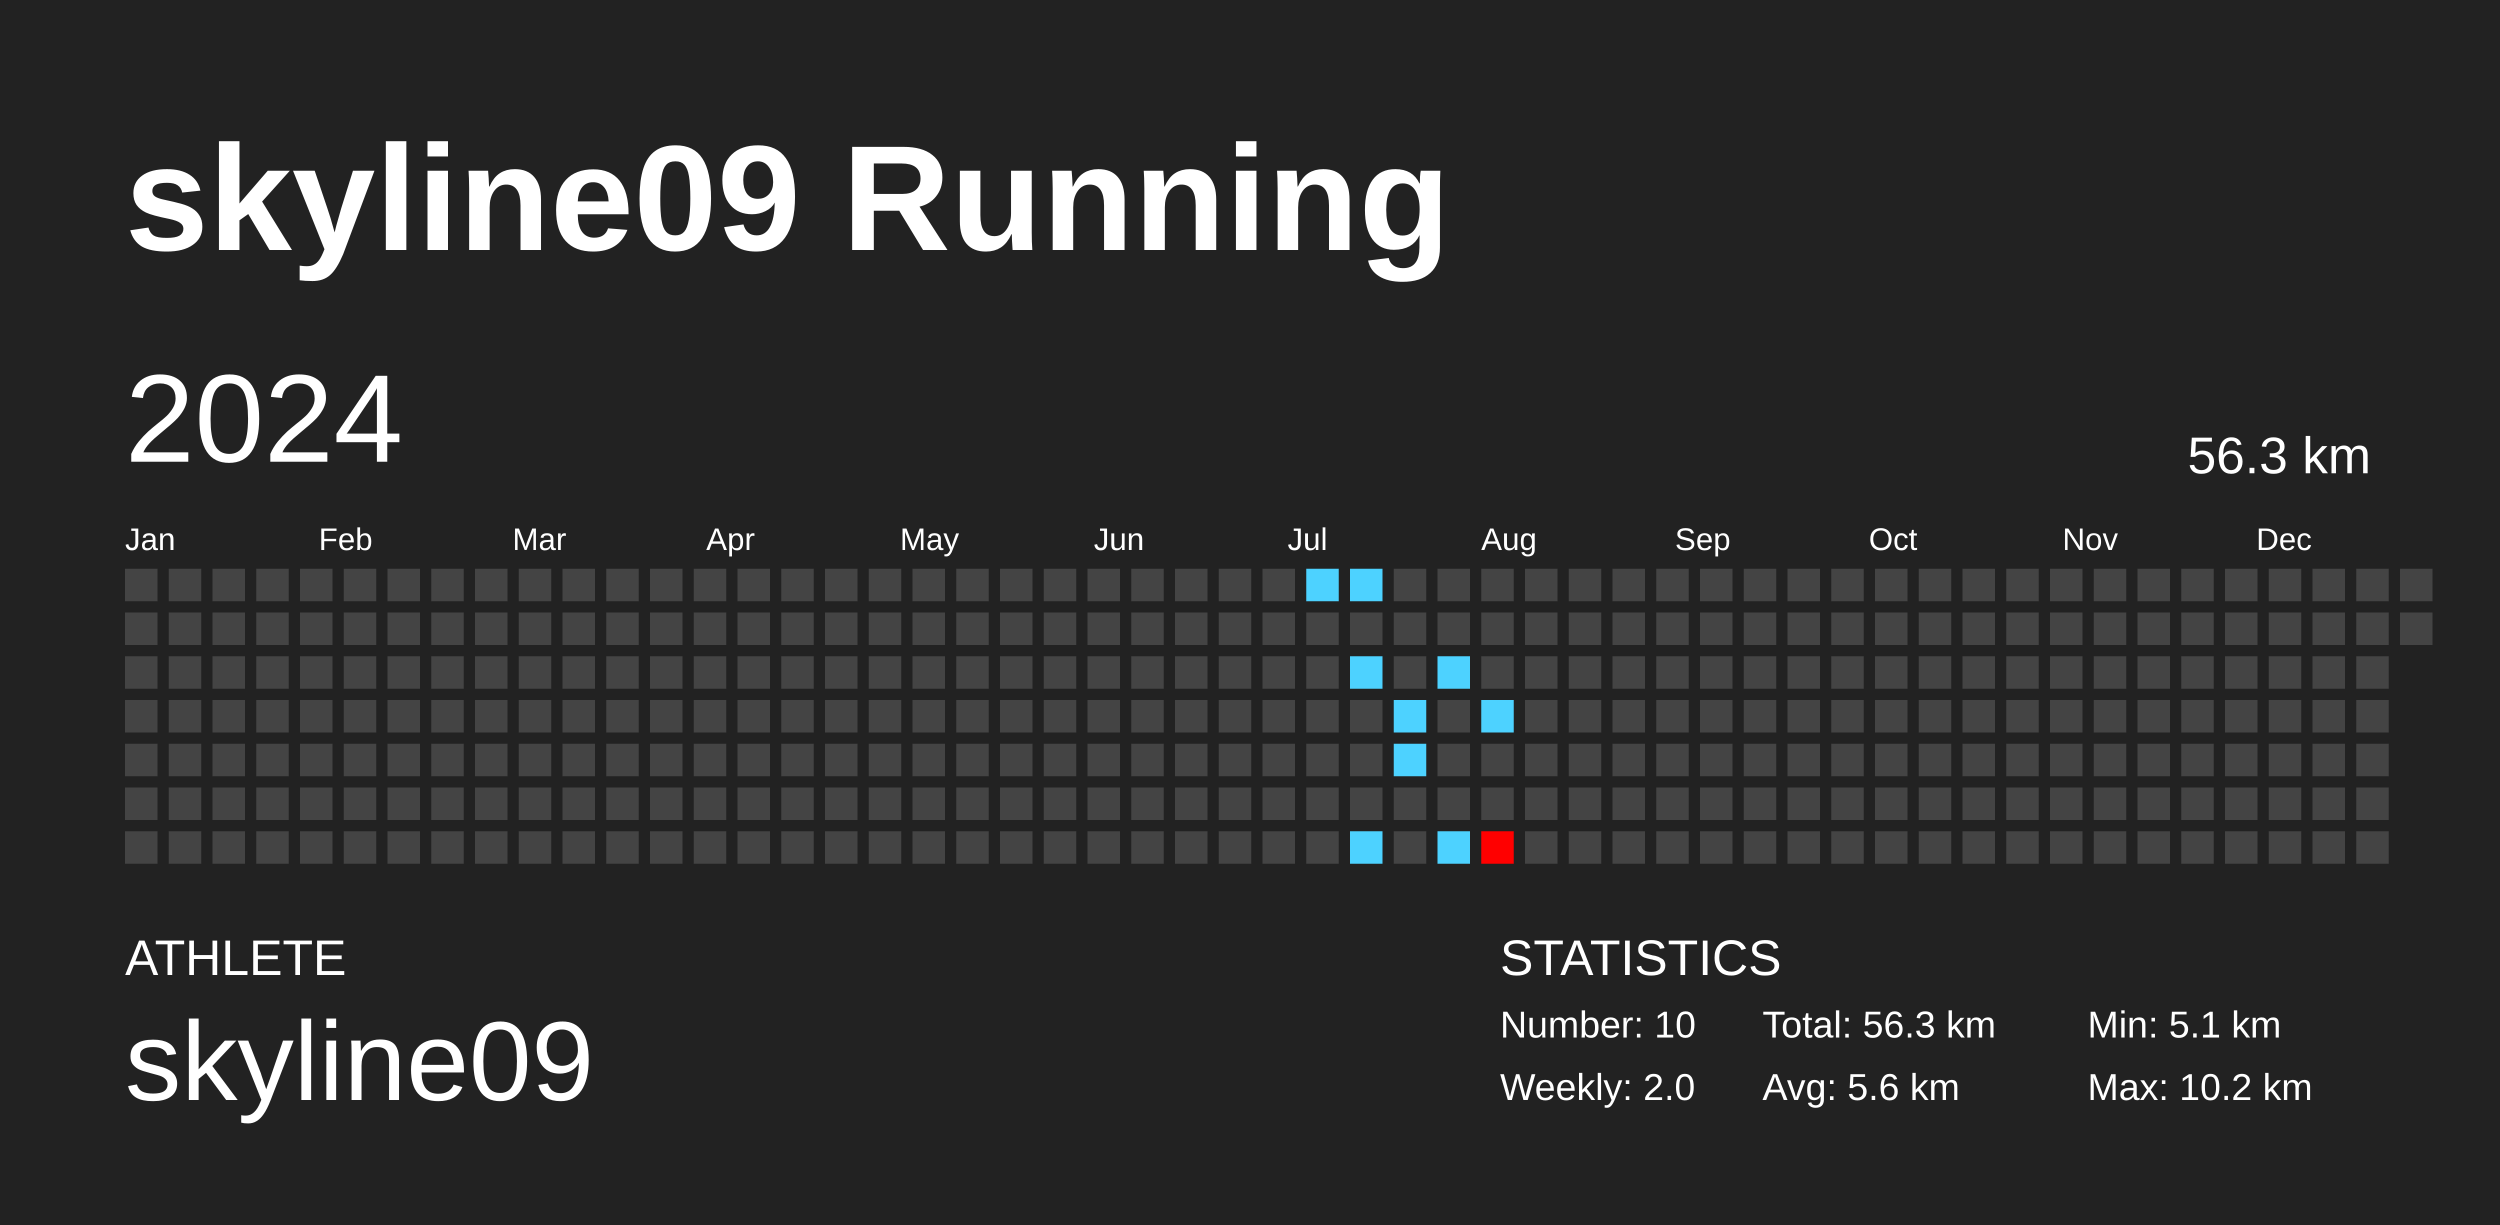
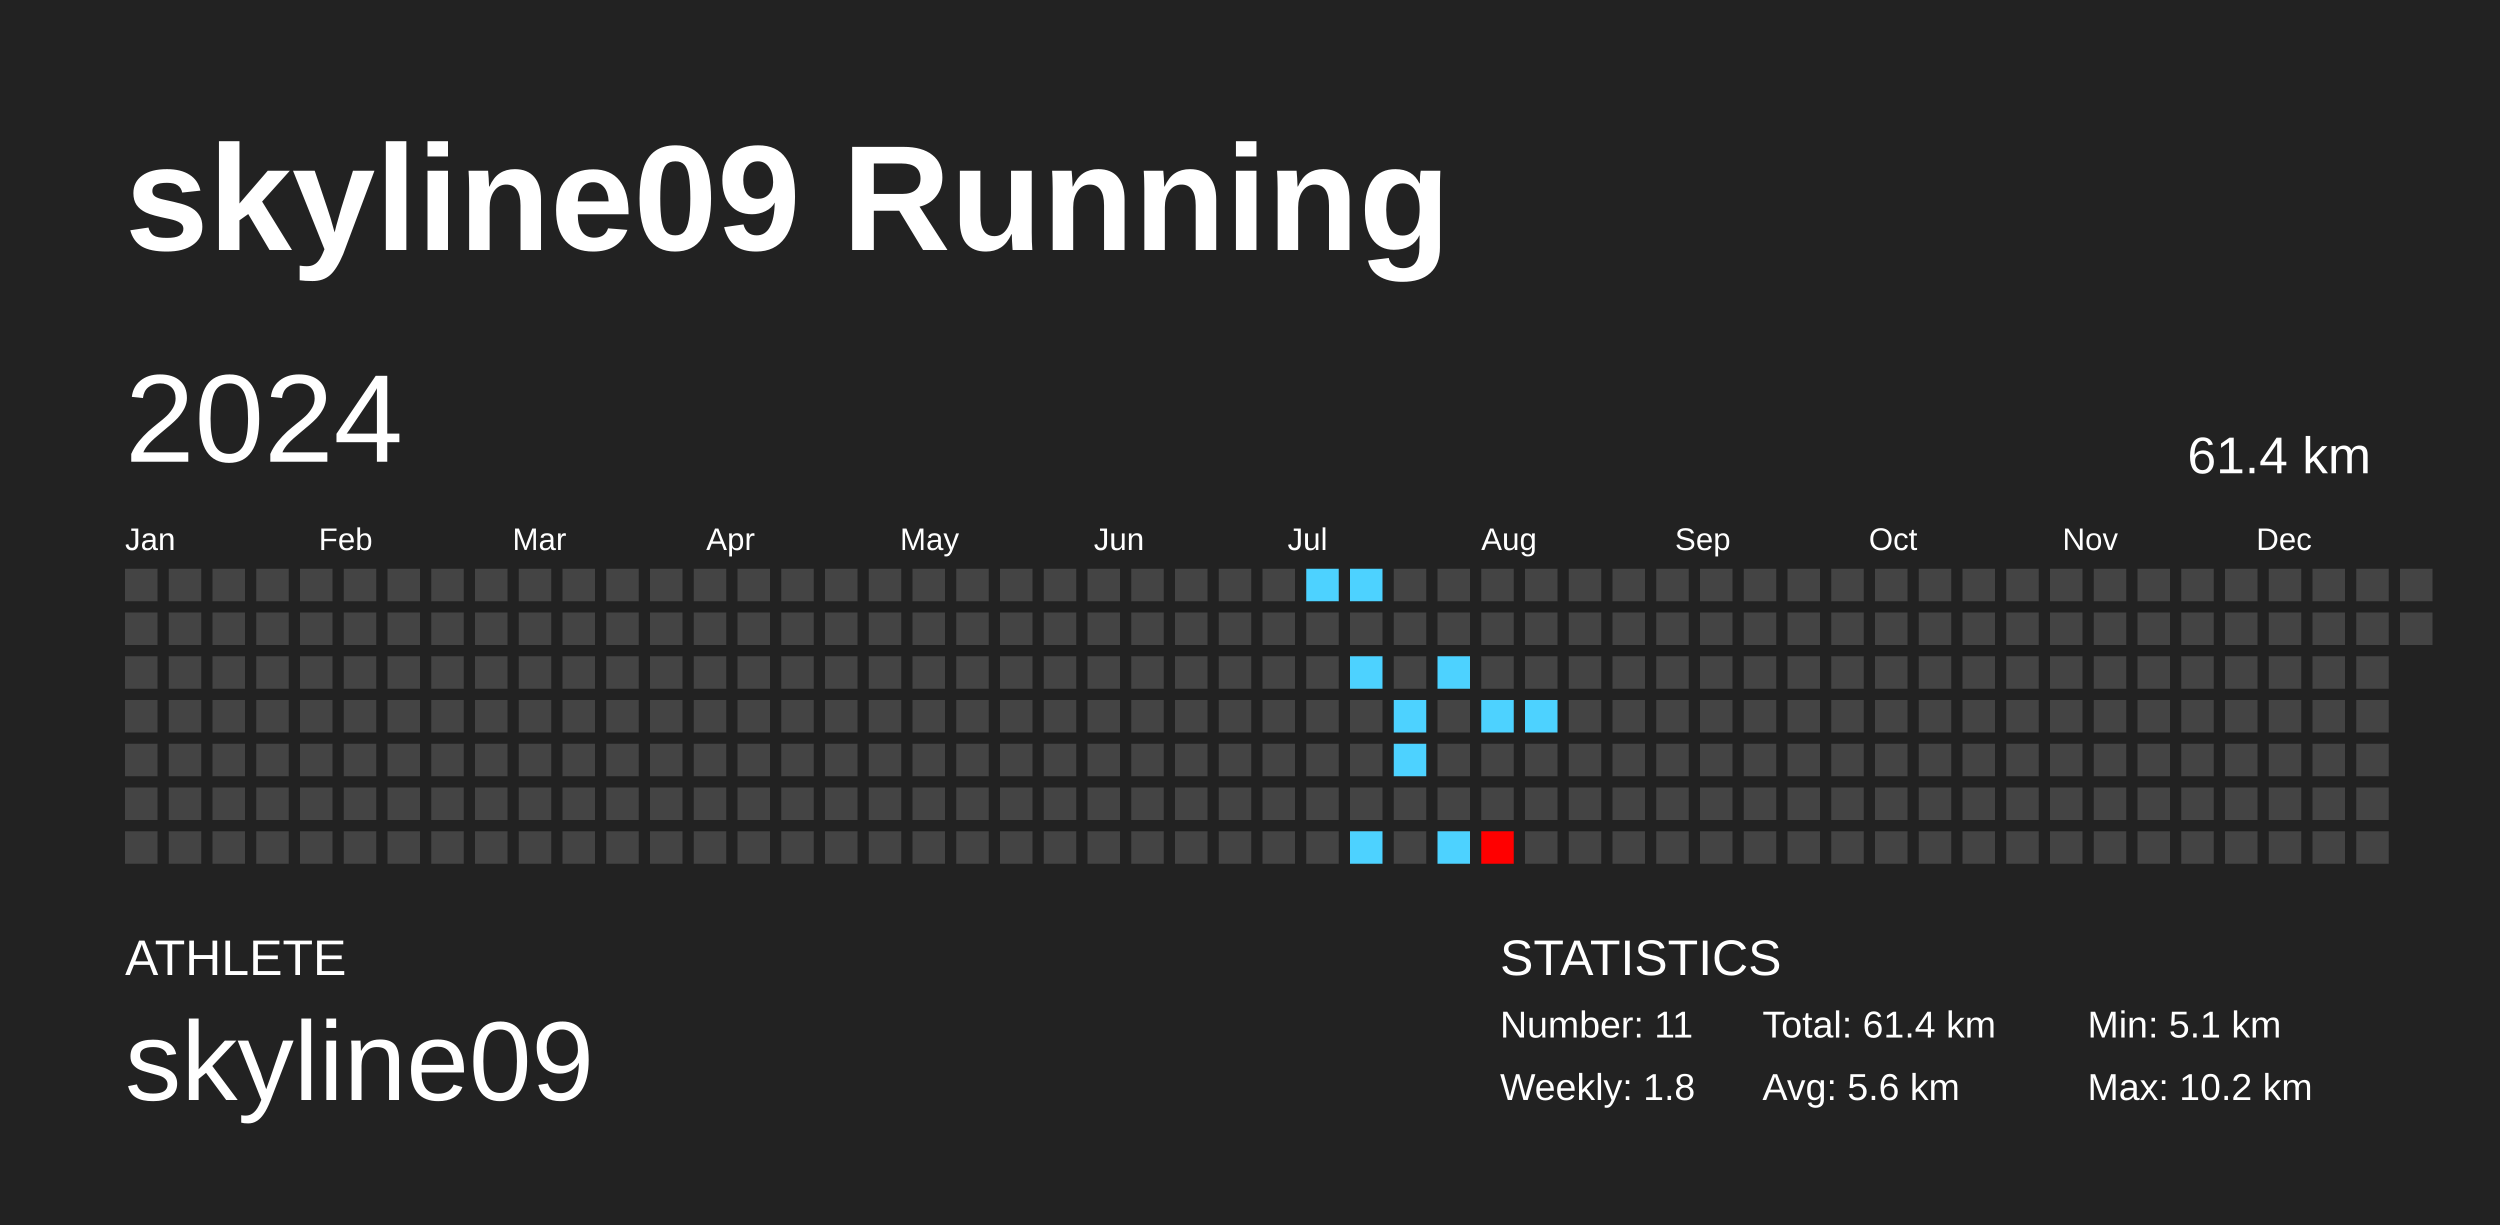
<svg xmlns="http://www.w3.org/2000/svg" baseProfile="full" height="98mm" version="1.1" viewBox="0,0,200,98" width="200mm">
  <defs />
  <rect fill="#222222" height="98" width="200" x="0" y="0" />
  <text fill="#FFFFFF" style="font-size:12px; font-family:Arial; font-weight:bold;" x="10" y="20">skyline09 Running</text>
  <text fill="#FFFFFF" style="font-size:4px; font-family:Arial" x="10" y="78">ATHLETE</text>
  <text fill="#FFFFFF" style="font-size:9px; font-family:Arial" x="10" y="88">skyline09</text>
  <text fill="#FFFFFF" style="font-size:4px; font-family:Arial" x="120" y="78">STATISTICS</text>
-   <text fill="#FFFFFF" style="font-size:3px; font-family:Arial" x="120" y="83">Number: 10</text>
-   <text fill="#FFFFFF" style="font-size:3px; font-family:Arial" x="120" y="88">Weekly: 2.0</text>
-   <text fill="#FFFFFF" style="font-size:3px; font-family:Arial" x="141" y="83">Total: 56.3 km</text>
+   <text fill="#FFFFFF" style="font-size:3px; font-family:Arial" x="120" y="83">Number: 11</text>
+   <text fill="#FFFFFF" style="font-size:3px; font-family:Arial" x="120" y="88">Weekly: 1.8</text>
+   <text fill="#FFFFFF" style="font-size:3px; font-family:Arial" x="141" y="83">Total: 61.4 km</text>
  <text fill="#FFFFFF" style="font-size:3px; font-family:Arial" x="141" y="88">Avg: 5.6 km</text>
  <text fill="#FFFFFF" style="font-size:3px; font-family:Arial" x="167" y="83">Min: 5.1 km</text>
  <text fill="#FFFFFF" style="font-size:3px; font-family:Arial" x="167" y="88">Max: 10.2 km</text>
  <text dominant-baseline="hanging" fill="#FFFFFF" style="font-size:10.0px; font-family:Arial;" x="10" y="30">2024</text>
-   <text dominant-baseline="hanging" fill="#FFFFFF" style="font-size:4.125px; font-family:Arial;" x="175" y="35">56.3 km</text>
+   <text dominant-baseline="hanging" fill="#FFFFFF" style="font-size:4.125px; font-family:Arial;" x="175" y="35">61.4 km</text>
  <text fill="#FFFFFF" style="font-size:2.5px; font-family:Arial" x="10.0" y="44">Jan</text>
  <text fill="#FFFFFF" style="font-size:2.5px; font-family:Arial" x="25.5" y="44">Feb</text>
  <text fill="#FFFFFF" style="font-size:2.5px; font-family:Arial" x="41.0" y="44">Mar</text>
  <text fill="#FFFFFF" style="font-size:2.5px; font-family:Arial" x="56.5" y="44">Apr</text>
  <text fill="#FFFFFF" style="font-size:2.5px; font-family:Arial" x="72.0" y="44">May</text>
  <text fill="#FFFFFF" style="font-size:2.5px; font-family:Arial" x="87.5" y="44">Jun</text>
  <text fill="#FFFFFF" style="font-size:2.5px; font-family:Arial" x="103.0" y="44">Jul</text>
  <text fill="#FFFFFF" style="font-size:2.5px; font-family:Arial" x="118.5" y="44">Aug</text>
  <text fill="#FFFFFF" style="font-size:2.5px; font-family:Arial" x="134.0" y="44">Sep</text>
  <text fill="#FFFFFF" style="font-size:2.5px; font-family:Arial" x="149.5" y="44">Oct</text>
  <text fill="#FFFFFF" style="font-size:2.5px; font-family:Arial" x="165.0" y="44">Nov</text>
  <text fill="#FFFFFF" style="font-size:2.5px; font-family:Arial" x="180.5" y="44">Dec</text>
  <rect fill="#444444" height="2.6" width="2.6" x="10.0" y="45.5" />
  <rect fill="#444444" height="2.6" width="2.6" x="10.0" y="49.0" />
  <rect fill="#444444" height="2.6" width="2.6" x="10.0" y="52.5" />
  <rect fill="#444444" height="2.6" width="2.6" x="10.0" y="56.0" />
  <rect fill="#444444" height="2.6" width="2.6" x="10.0" y="59.5" />
  <rect fill="#444444" height="2.6" width="2.6" x="10.0" y="63.0" />
  <rect fill="#444444" height="2.6" width="2.6" x="10.0" y="66.5" />
  <rect fill="#444444" height="2.6" width="2.6" x="13.5" y="45.5" />
  <rect fill="#444444" height="2.6" width="2.6" x="13.5" y="49.0" />
  <rect fill="#444444" height="2.6" width="2.6" x="13.5" y="52.5" />
  <rect fill="#444444" height="2.6" width="2.6" x="13.5" y="56.0" />
  <rect fill="#444444" height="2.6" width="2.6" x="13.5" y="59.5" />
  <rect fill="#444444" height="2.6" width="2.6" x="13.5" y="63.0" />
  <rect fill="#444444" height="2.6" width="2.6" x="13.5" y="66.5" />
  <rect fill="#444444" height="2.6" width="2.6" x="17.0" y="45.5" />
  <rect fill="#444444" height="2.6" width="2.6" x="17.0" y="49.0" />
  <rect fill="#444444" height="2.6" width="2.6" x="17.0" y="52.5" />
  <rect fill="#444444" height="2.6" width="2.6" x="17.0" y="56.0" />
  <rect fill="#444444" height="2.6" width="2.6" x="17.0" y="59.5" />
  <rect fill="#444444" height="2.6" width="2.6" x="17.0" y="63.0" />
  <rect fill="#444444" height="2.6" width="2.6" x="17.0" y="66.5" />
  <rect fill="#444444" height="2.6" width="2.6" x="20.5" y="45.5" />
  <rect fill="#444444" height="2.6" width="2.6" x="20.5" y="49.0" />
  <rect fill="#444444" height="2.6" width="2.6" x="20.5" y="52.5" />
  <rect fill="#444444" height="2.6" width="2.6" x="20.5" y="56.0" />
  <rect fill="#444444" height="2.6" width="2.6" x="20.5" y="59.5" />
  <rect fill="#444444" height="2.6" width="2.6" x="20.5" y="63.0" />
  <rect fill="#444444" height="2.6" width="2.6" x="20.5" y="66.5" />
  <rect fill="#444444" height="2.6" width="2.6" x="24.0" y="45.5" />
  <rect fill="#444444" height="2.6" width="2.6" x="24.0" y="49.0" />
  <rect fill="#444444" height="2.6" width="2.6" x="24.0" y="52.5" />
  <rect fill="#444444" height="2.6" width="2.6" x="24.0" y="56.0" />
  <rect fill="#444444" height="2.6" width="2.6" x="24.0" y="59.5" />
  <rect fill="#444444" height="2.6" width="2.6" x="24.0" y="63.0" />
  <rect fill="#444444" height="2.6" width="2.6" x="24.0" y="66.5" />
  <rect fill="#444444" height="2.6" width="2.6" x="27.5" y="45.5" />
  <rect fill="#444444" height="2.6" width="2.6" x="27.5" y="49.0" />
  <rect fill="#444444" height="2.6" width="2.6" x="27.5" y="52.5" />
  <rect fill="#444444" height="2.6" width="2.6" x="27.5" y="56.0" />
  <rect fill="#444444" height="2.6" width="2.6" x="27.5" y="59.5" />
  <rect fill="#444444" height="2.6" width="2.6" x="27.5" y="63.0" />
  <rect fill="#444444" height="2.6" width="2.6" x="27.5" y="66.5" />
  <rect fill="#444444" height="2.6" width="2.6" x="31.0" y="45.5" />
  <rect fill="#444444" height="2.6" width="2.6" x="31.0" y="49.0" />
  <rect fill="#444444" height="2.6" width="2.6" x="31.0" y="52.5" />
  <rect fill="#444444" height="2.6" width="2.6" x="31.0" y="56.0" />
  <rect fill="#444444" height="2.6" width="2.6" x="31.0" y="59.5" />
  <rect fill="#444444" height="2.6" width="2.6" x="31.0" y="63.0" />
  <rect fill="#444444" height="2.6" width="2.6" x="31.0" y="66.5" />
  <rect fill="#444444" height="2.6" width="2.6" x="34.5" y="45.5" />
  <rect fill="#444444" height="2.6" width="2.6" x="34.5" y="49.0" />
  <rect fill="#444444" height="2.6" width="2.6" x="34.5" y="52.5" />
  <rect fill="#444444" height="2.6" width="2.6" x="34.5" y="56.0" />
  <rect fill="#444444" height="2.6" width="2.6" x="34.5" y="59.5" />
  <rect fill="#444444" height="2.6" width="2.6" x="34.5" y="63.0" />
  <rect fill="#444444" height="2.6" width="2.6" x="34.5" y="66.5" />
  <rect fill="#444444" height="2.6" width="2.6" x="38.0" y="45.5" />
  <rect fill="#444444" height="2.6" width="2.6" x="38.0" y="49.0" />
  <rect fill="#444444" height="2.6" width="2.6" x="38.0" y="52.5" />
  <rect fill="#444444" height="2.6" width="2.6" x="38.0" y="56.0" />
  <rect fill="#444444" height="2.6" width="2.6" x="38.0" y="59.5" />
  <rect fill="#444444" height="2.6" width="2.6" x="38.0" y="63.0" />
  <rect fill="#444444" height="2.6" width="2.6" x="38.0" y="66.5" />
  <rect fill="#444444" height="2.6" width="2.6" x="41.5" y="45.5" />
  <rect fill="#444444" height="2.6" width="2.6" x="41.5" y="49.0" />
  <rect fill="#444444" height="2.6" width="2.6" x="41.5" y="52.5" />
  <rect fill="#444444" height="2.6" width="2.6" x="41.5" y="56.0" />
  <rect fill="#444444" height="2.6" width="2.6" x="41.5" y="59.5" />
  <rect fill="#444444" height="2.6" width="2.6" x="41.5" y="63.0" />
  <rect fill="#444444" height="2.6" width="2.6" x="41.5" y="66.5" />
  <rect fill="#444444" height="2.6" width="2.6" x="45.0" y="45.5" />
  <rect fill="#444444" height="2.6" width="2.6" x="45.0" y="49.0" />
  <rect fill="#444444" height="2.6" width="2.6" x="45.0" y="52.5" />
  <rect fill="#444444" height="2.6" width="2.6" x="45.0" y="56.0" />
  <rect fill="#444444" height="2.6" width="2.6" x="45.0" y="59.5" />
  <rect fill="#444444" height="2.6" width="2.6" x="45.0" y="63.0" />
  <rect fill="#444444" height="2.6" width="2.6" x="45.0" y="66.5" />
  <rect fill="#444444" height="2.6" width="2.6" x="48.5" y="45.5" />
  <rect fill="#444444" height="2.6" width="2.6" x="48.5" y="49.0" />
  <rect fill="#444444" height="2.6" width="2.6" x="48.5" y="52.5" />
  <rect fill="#444444" height="2.6" width="2.6" x="48.5" y="56.0" />
  <rect fill="#444444" height="2.6" width="2.6" x="48.5" y="59.5" />
  <rect fill="#444444" height="2.6" width="2.6" x="48.5" y="63.0" />
  <rect fill="#444444" height="2.6" width="2.6" x="48.5" y="66.5" />
  <rect fill="#444444" height="2.6" width="2.6" x="52.0" y="45.5" />
  <rect fill="#444444" height="2.6" width="2.6" x="52.0" y="49.0" />
  <rect fill="#444444" height="2.6" width="2.6" x="52.0" y="52.5" />
  <rect fill="#444444" height="2.6" width="2.6" x="52.0" y="56.0" />
  <rect fill="#444444" height="2.6" width="2.6" x="52.0" y="59.5" />
  <rect fill="#444444" height="2.6" width="2.6" x="52.0" y="63.0" />
  <rect fill="#444444" height="2.6" width="2.6" x="52.0" y="66.5" />
  <rect fill="#444444" height="2.6" width="2.6" x="55.5" y="45.5" />
  <rect fill="#444444" height="2.6" width="2.6" x="55.5" y="49.0" />
  <rect fill="#444444" height="2.6" width="2.6" x="55.5" y="52.5" />
  <rect fill="#444444" height="2.6" width="2.6" x="55.5" y="56.0" />
  <rect fill="#444444" height="2.6" width="2.6" x="55.5" y="59.5" />
  <rect fill="#444444" height="2.6" width="2.6" x="55.5" y="63.0" />
  <rect fill="#444444" height="2.6" width="2.6" x="55.5" y="66.5" />
  <rect fill="#444444" height="2.6" width="2.6" x="59.0" y="45.5" />
  <rect fill="#444444" height="2.6" width="2.6" x="59.0" y="49.0" />
  <rect fill="#444444" height="2.6" width="2.6" x="59.0" y="52.5" />
  <rect fill="#444444" height="2.6" width="2.6" x="59.0" y="56.0" />
  <rect fill="#444444" height="2.6" width="2.6" x="59.0" y="59.5" />
  <rect fill="#444444" height="2.6" width="2.6" x="59.0" y="63.0" />
  <rect fill="#444444" height="2.6" width="2.6" x="59.0" y="66.5" />
  <rect fill="#444444" height="2.6" width="2.6" x="62.5" y="45.5" />
  <rect fill="#444444" height="2.6" width="2.6" x="62.5" y="49.0" />
  <rect fill="#444444" height="2.6" width="2.6" x="62.5" y="52.5" />
  <rect fill="#444444" height="2.6" width="2.6" x="62.5" y="56.0" />
  <rect fill="#444444" height="2.6" width="2.6" x="62.5" y="59.5" />
  <rect fill="#444444" height="2.6" width="2.6" x="62.5" y="63.0" />
  <rect fill="#444444" height="2.6" width="2.6" x="62.5" y="66.5" />
  <rect fill="#444444" height="2.6" width="2.6" x="66.0" y="45.5" />
  <rect fill="#444444" height="2.6" width="2.6" x="66.0" y="49.0" />
  <rect fill="#444444" height="2.6" width="2.6" x="66.0" y="52.5" />
  <rect fill="#444444" height="2.6" width="2.6" x="66.0" y="56.0" />
  <rect fill="#444444" height="2.6" width="2.6" x="66.0" y="59.5" />
  <rect fill="#444444" height="2.6" width="2.6" x="66.0" y="63.0" />
  <rect fill="#444444" height="2.6" width="2.6" x="66.0" y="66.5" />
  <rect fill="#444444" height="2.6" width="2.6" x="69.5" y="45.5" />
  <rect fill="#444444" height="2.6" width="2.6" x="69.5" y="49.0" />
  <rect fill="#444444" height="2.6" width="2.6" x="69.5" y="52.5" />
  <rect fill="#444444" height="2.6" width="2.6" x="69.5" y="56.0" />
  <rect fill="#444444" height="2.6" width="2.6" x="69.5" y="59.5" />
  <rect fill="#444444" height="2.6" width="2.6" x="69.5" y="63.0" />
  <rect fill="#444444" height="2.6" width="2.6" x="69.5" y="66.5" />
  <rect fill="#444444" height="2.6" width="2.6" x="73.0" y="45.5" />
  <rect fill="#444444" height="2.6" width="2.6" x="73.0" y="49.0" />
  <rect fill="#444444" height="2.6" width="2.6" x="73.0" y="52.5" />
  <rect fill="#444444" height="2.6" width="2.6" x="73.0" y="56.0" />
  <rect fill="#444444" height="2.6" width="2.6" x="73.0" y="59.5" />
  <rect fill="#444444" height="2.6" width="2.6" x="73.0" y="63.0" />
  <rect fill="#444444" height="2.6" width="2.6" x="73.0" y="66.5" />
  <rect fill="#444444" height="2.6" width="2.6" x="76.5" y="45.5" />
  <rect fill="#444444" height="2.6" width="2.6" x="76.5" y="49.0" />
  <rect fill="#444444" height="2.6" width="2.6" x="76.5" y="52.5" />
  <rect fill="#444444" height="2.6" width="2.6" x="76.5" y="56.0" />
  <rect fill="#444444" height="2.6" width="2.6" x="76.5" y="59.5" />
  <rect fill="#444444" height="2.6" width="2.6" x="76.5" y="63.0" />
  <rect fill="#444444" height="2.6" width="2.6" x="76.5" y="66.5" />
  <rect fill="#444444" height="2.6" width="2.6" x="80.0" y="45.5" />
  <rect fill="#444444" height="2.6" width="2.6" x="80.0" y="49.0" />
  <rect fill="#444444" height="2.6" width="2.6" x="80.0" y="52.5" />
  <rect fill="#444444" height="2.6" width="2.6" x="80.0" y="56.0" />
  <rect fill="#444444" height="2.6" width="2.6" x="80.0" y="59.5" />
  <rect fill="#444444" height="2.6" width="2.6" x="80.0" y="63.0" />
  <rect fill="#444444" height="2.6" width="2.6" x="80.0" y="66.5" />
  <rect fill="#444444" height="2.6" width="2.6" x="83.5" y="45.5" />
  <rect fill="#444444" height="2.6" width="2.6" x="83.5" y="49.0" />
  <rect fill="#444444" height="2.6" width="2.6" x="83.5" y="52.5" />
  <rect fill="#444444" height="2.6" width="2.6" x="83.5" y="56.0" />
  <rect fill="#444444" height="2.6" width="2.6" x="83.5" y="59.5" />
  <rect fill="#444444" height="2.6" width="2.6" x="83.5" y="63.0" />
  <rect fill="#444444" height="2.6" width="2.6" x="83.5" y="66.5" />
  <rect fill="#444444" height="2.6" width="2.6" x="87.0" y="45.5" />
  <rect fill="#444444" height="2.6" width="2.6" x="87.0" y="49.0" />
  <rect fill="#444444" height="2.6" width="2.6" x="87.0" y="52.5" />
  <rect fill="#444444" height="2.6" width="2.6" x="87.0" y="56.0" />
  <rect fill="#444444" height="2.6" width="2.6" x="87.0" y="59.5" />
  <rect fill="#444444" height="2.6" width="2.6" x="87.0" y="63.0" />
  <rect fill="#444444" height="2.6" width="2.6" x="87.0" y="66.5" />
  <rect fill="#444444" height="2.6" width="2.6" x="90.5" y="45.5" />
  <rect fill="#444444" height="2.6" width="2.6" x="90.5" y="49.0" />
  <rect fill="#444444" height="2.6" width="2.6" x="90.5" y="52.5" />
  <rect fill="#444444" height="2.6" width="2.6" x="90.5" y="56.0" />
  <rect fill="#444444" height="2.6" width="2.6" x="90.5" y="59.5" />
  <rect fill="#444444" height="2.6" width="2.6" x="90.5" y="63.0" />
  <rect fill="#444444" height="2.6" width="2.6" x="90.5" y="66.5" />
  <rect fill="#444444" height="2.6" width="2.6" x="94.0" y="45.5" />
  <rect fill="#444444" height="2.6" width="2.6" x="94.0" y="49.0" />
  <rect fill="#444444" height="2.6" width="2.6" x="94.0" y="52.5" />
  <rect fill="#444444" height="2.6" width="2.6" x="94.0" y="56.0" />
  <rect fill="#444444" height="2.6" width="2.6" x="94.0" y="59.5" />
  <rect fill="#444444" height="2.6" width="2.6" x="94.0" y="63.0" />
  <rect fill="#444444" height="2.6" width="2.6" x="94.0" y="66.5" />
  <rect fill="#444444" height="2.6" width="2.6" x="97.5" y="45.5" />
  <rect fill="#444444" height="2.6" width="2.6" x="97.5" y="49.0" />
  <rect fill="#444444" height="2.6" width="2.6" x="97.5" y="52.5" />
  <rect fill="#444444" height="2.6" width="2.6" x="97.5" y="56.0" />
  <rect fill="#444444" height="2.6" width="2.6" x="97.5" y="59.5" />
  <rect fill="#444444" height="2.6" width="2.6" x="97.5" y="63.0" />
  <rect fill="#444444" height="2.6" width="2.6" x="97.5" y="66.5" />
  <rect fill="#444444" height="2.6" width="2.6" x="101.0" y="45.5" />
  <rect fill="#444444" height="2.6" width="2.6" x="101.0" y="49.0" />
  <rect fill="#444444" height="2.6" width="2.6" x="101.0" y="52.5" />
  <rect fill="#444444" height="2.6" width="2.6" x="101.0" y="56.0" />
  <rect fill="#444444" height="2.6" width="2.6" x="101.0" y="59.5" />
  <rect fill="#444444" height="2.6" width="2.6" x="101.0" y="63.0" />
  <rect fill="#444444" height="2.6" width="2.6" x="101.0" y="66.5" />
  <rect fill="#4dd2ff" height="2.6" width="2.6" x="104.5" y="45.5" />
  <rect fill="#444444" height="2.6" width="2.6" x="104.5" y="49.0" />
  <rect fill="#444444" height="2.6" width="2.6" x="104.5" y="52.5" />
  <rect fill="#444444" height="2.6" width="2.6" x="104.5" y="56.0" />
  <rect fill="#444444" height="2.6" width="2.6" x="104.5" y="59.5" />
  <rect fill="#444444" height="2.6" width="2.6" x="104.5" y="63.0" />
  <rect fill="#444444" height="2.6" width="2.6" x="104.5" y="66.5" />
  <rect fill="#4dd2ff" height="2.6" width="2.6" x="108.0" y="45.5" />
  <rect fill="#444444" height="2.6" width="2.6" x="108.0" y="49.0" />
  <rect fill="#4dd2ff" height="2.6" width="2.6" x="108.0" y="52.5" />
  <rect fill="#444444" height="2.6" width="2.6" x="108.0" y="56.0" />
  <rect fill="#444444" height="2.6" width="2.6" x="108.0" y="59.5" />
  <rect fill="#444444" height="2.6" width="2.6" x="108.0" y="63.0" />
  <rect fill="#4dd2ff" height="2.6" width="2.6" x="108.0" y="66.5" />
  <rect fill="#444444" height="2.6" width="2.6" x="111.5" y="45.5" />
  <rect fill="#444444" height="2.6" width="2.6" x="111.5" y="49.0" />
  <rect fill="#444444" height="2.6" width="2.6" x="111.5" y="52.5" />
  <rect fill="#4dd2ff" height="2.6" width="2.6" x="111.5" y="56.0" />
  <rect fill="#4dd2ff" height="2.6" width="2.6" x="111.5" y="59.5" />
  <rect fill="#444444" height="2.6" width="2.6" x="111.5" y="63.0" />
  <rect fill="#444444" height="2.6" width="2.6" x="111.5" y="66.5" />
  <rect fill="#444444" height="2.6" width="2.6" x="115.0" y="45.5" />
  <rect fill="#444444" height="2.6" width="2.6" x="115.0" y="49.0" />
  <rect fill="#4dd2ff" height="2.6" width="2.6" x="115.0" y="52.5" />
  <rect fill="#444444" height="2.6" width="2.6" x="115.0" y="56.0" />
  <rect fill="#444444" height="2.6" width="2.6" x="115.0" y="59.5" />
  <rect fill="#444444" height="2.6" width="2.6" x="115.0" y="63.0" />
  <rect fill="#4dd2ff" height="2.6" width="2.6" x="115.0" y="66.5" />
  <rect fill="#444444" height="2.6" width="2.6" x="118.5" y="45.5" />
  <rect fill="#444444" height="2.6" width="2.6" x="118.5" y="49.0" />
  <rect fill="#444444" height="2.6" width="2.6" x="118.5" y="52.5" />
  <rect fill="#4dd2ff" height="2.6" width="2.6" x="118.5" y="56.0" />
  <rect fill="#444444" height="2.6" width="2.6" x="118.5" y="59.5" />
  <rect fill="#444444" height="2.6" width="2.6" x="118.5" y="63.0" />
  <rect fill="#ff0000" height="2.6" width="2.6" x="118.5" y="66.5" />
  <rect fill="#444444" height="2.6" width="2.6" x="122.0" y="45.5" />
  <rect fill="#444444" height="2.6" width="2.6" x="122.0" y="49.0" />
  <rect fill="#444444" height="2.6" width="2.6" x="122.0" y="52.5" />
-   <rect fill="#444444" height="2.6" width="2.6" x="122.0" y="56.0" />
+   <rect fill="#4dd2ff" height="2.6" width="2.6" x="122.0" y="56.0" />
  <rect fill="#444444" height="2.6" width="2.6" x="122.0" y="59.5" />
  <rect fill="#444444" height="2.6" width="2.6" x="122.0" y="63.0" />
  <rect fill="#444444" height="2.6" width="2.6" x="122.0" y="66.5" />
  <rect fill="#444444" height="2.6" width="2.6" x="125.5" y="45.5" />
  <rect fill="#444444" height="2.6" width="2.6" x="125.5" y="49.0" />
  <rect fill="#444444" height="2.6" width="2.6" x="125.5" y="52.5" />
  <rect fill="#444444" height="2.6" width="2.6" x="125.5" y="56.0" />
  <rect fill="#444444" height="2.6" width="2.6" x="125.5" y="59.5" />
  <rect fill="#444444" height="2.6" width="2.6" x="125.5" y="63.0" />
  <rect fill="#444444" height="2.6" width="2.6" x="125.5" y="66.5" />
  <rect fill="#444444" height="2.6" width="2.6" x="129.0" y="45.5" />
  <rect fill="#444444" height="2.6" width="2.6" x="129.0" y="49.0" />
  <rect fill="#444444" height="2.6" width="2.6" x="129.0" y="52.5" />
  <rect fill="#444444" height="2.6" width="2.6" x="129.0" y="56.0" />
  <rect fill="#444444" height="2.6" width="2.6" x="129.0" y="59.5" />
  <rect fill="#444444" height="2.6" width="2.6" x="129.0" y="63.0" />
  <rect fill="#444444" height="2.6" width="2.6" x="129.0" y="66.5" />
  <rect fill="#444444" height="2.6" width="2.6" x="132.5" y="45.5" />
  <rect fill="#444444" height="2.6" width="2.6" x="132.5" y="49.0" />
  <rect fill="#444444" height="2.6" width="2.6" x="132.5" y="52.5" />
  <rect fill="#444444" height="2.6" width="2.6" x="132.5" y="56.0" />
  <rect fill="#444444" height="2.6" width="2.6" x="132.5" y="59.5" />
  <rect fill="#444444" height="2.6" width="2.6" x="132.5" y="63.0" />
  <rect fill="#444444" height="2.6" width="2.6" x="132.5" y="66.5" />
  <rect fill="#444444" height="2.6" width="2.6" x="136.0" y="45.5" />
  <rect fill="#444444" height="2.6" width="2.6" x="136.0" y="49.0" />
  <rect fill="#444444" height="2.6" width="2.6" x="136.0" y="52.5" />
  <rect fill="#444444" height="2.6" width="2.6" x="136.0" y="56.0" />
  <rect fill="#444444" height="2.6" width="2.6" x="136.0" y="59.5" />
  <rect fill="#444444" height="2.6" width="2.6" x="136.0" y="63.0" />
  <rect fill="#444444" height="2.6" width="2.6" x="136.0" y="66.5" />
  <rect fill="#444444" height="2.6" width="2.6" x="139.5" y="45.5" />
  <rect fill="#444444" height="2.6" width="2.6" x="139.5" y="49.0" />
  <rect fill="#444444" height="2.6" width="2.6" x="139.5" y="52.5" />
  <rect fill="#444444" height="2.6" width="2.6" x="139.5" y="56.0" />
  <rect fill="#444444" height="2.6" width="2.6" x="139.5" y="59.5" />
  <rect fill="#444444" height="2.6" width="2.6" x="139.5" y="63.0" />
  <rect fill="#444444" height="2.6" width="2.6" x="139.5" y="66.5" />
  <rect fill="#444444" height="2.6" width="2.6" x="143.0" y="45.5" />
  <rect fill="#444444" height="2.6" width="2.6" x="143.0" y="49.0" />
  <rect fill="#444444" height="2.6" width="2.6" x="143.0" y="52.5" />
  <rect fill="#444444" height="2.6" width="2.6" x="143.0" y="56.0" />
  <rect fill="#444444" height="2.6" width="2.6" x="143.0" y="59.5" />
  <rect fill="#444444" height="2.6" width="2.6" x="143.0" y="63.0" />
  <rect fill="#444444" height="2.6" width="2.6" x="143.0" y="66.5" />
  <rect fill="#444444" height="2.6" width="2.6" x="146.5" y="45.5" />
  <rect fill="#444444" height="2.6" width="2.6" x="146.5" y="49.0" />
  <rect fill="#444444" height="2.6" width="2.6" x="146.5" y="52.5" />
  <rect fill="#444444" height="2.6" width="2.6" x="146.5" y="56.0" />
  <rect fill="#444444" height="2.6" width="2.6" x="146.5" y="59.5" />
  <rect fill="#444444" height="2.6" width="2.6" x="146.5" y="63.0" />
  <rect fill="#444444" height="2.6" width="2.6" x="146.5" y="66.5" />
  <rect fill="#444444" height="2.6" width="2.6" x="150.0" y="45.5" />
  <rect fill="#444444" height="2.6" width="2.6" x="150.0" y="49.0" />
  <rect fill="#444444" height="2.6" width="2.6" x="150.0" y="52.5" />
  <rect fill="#444444" height="2.6" width="2.6" x="150.0" y="56.0" />
  <rect fill="#444444" height="2.6" width="2.6" x="150.0" y="59.5" />
  <rect fill="#444444" height="2.6" width="2.6" x="150.0" y="63.0" />
  <rect fill="#444444" height="2.6" width="2.6" x="150.0" y="66.5" />
  <rect fill="#444444" height="2.6" width="2.6" x="153.5" y="45.5" />
  <rect fill="#444444" height="2.6" width="2.6" x="153.5" y="49.0" />
  <rect fill="#444444" height="2.6" width="2.6" x="153.5" y="52.5" />
  <rect fill="#444444" height="2.6" width="2.6" x="153.5" y="56.0" />
  <rect fill="#444444" height="2.6" width="2.6" x="153.5" y="59.5" />
  <rect fill="#444444" height="2.6" width="2.6" x="153.5" y="63.0" />
  <rect fill="#444444" height="2.6" width="2.6" x="153.5" y="66.5" />
  <rect fill="#444444" height="2.6" width="2.6" x="157.0" y="45.5" />
  <rect fill="#444444" height="2.6" width="2.6" x="157.0" y="49.0" />
  <rect fill="#444444" height="2.6" width="2.6" x="157.0" y="52.5" />
  <rect fill="#444444" height="2.6" width="2.6" x="157.0" y="56.0" />
  <rect fill="#444444" height="2.6" width="2.6" x="157.0" y="59.5" />
  <rect fill="#444444" height="2.6" width="2.6" x="157.0" y="63.0" />
  <rect fill="#444444" height="2.6" width="2.6" x="157.0" y="66.5" />
  <rect fill="#444444" height="2.6" width="2.6" x="160.5" y="45.5" />
  <rect fill="#444444" height="2.6" width="2.6" x="160.5" y="49.0" />
  <rect fill="#444444" height="2.6" width="2.6" x="160.5" y="52.5" />
  <rect fill="#444444" height="2.6" width="2.6" x="160.5" y="56.0" />
  <rect fill="#444444" height="2.6" width="2.6" x="160.5" y="59.5" />
  <rect fill="#444444" height="2.6" width="2.6" x="160.5" y="63.0" />
  <rect fill="#444444" height="2.6" width="2.6" x="160.5" y="66.5" />
  <rect fill="#444444" height="2.6" width="2.6" x="164.0" y="45.5" />
  <rect fill="#444444" height="2.6" width="2.6" x="164.0" y="49.0" />
  <rect fill="#444444" height="2.6" width="2.6" x="164.0" y="52.5" />
  <rect fill="#444444" height="2.6" width="2.6" x="164.0" y="56.0" />
  <rect fill="#444444" height="2.6" width="2.6" x="164.0" y="59.5" />
  <rect fill="#444444" height="2.6" width="2.6" x="164.0" y="63.0" />
  <rect fill="#444444" height="2.6" width="2.6" x="164.0" y="66.5" />
  <rect fill="#444444" height="2.6" width="2.6" x="167.5" y="45.5" />
  <rect fill="#444444" height="2.6" width="2.6" x="167.5" y="49.0" />
  <rect fill="#444444" height="2.6" width="2.6" x="167.5" y="52.5" />
  <rect fill="#444444" height="2.6" width="2.6" x="167.5" y="56.0" />
  <rect fill="#444444" height="2.6" width="2.6" x="167.5" y="59.5" />
  <rect fill="#444444" height="2.6" width="2.6" x="167.5" y="63.0" />
  <rect fill="#444444" height="2.6" width="2.6" x="167.5" y="66.5" />
  <rect fill="#444444" height="2.6" width="2.6" x="171.0" y="45.5" />
  <rect fill="#444444" height="2.6" width="2.6" x="171.0" y="49.0" />
  <rect fill="#444444" height="2.6" width="2.6" x="171.0" y="52.5" />
  <rect fill="#444444" height="2.6" width="2.6" x="171.0" y="56.0" />
  <rect fill="#444444" height="2.6" width="2.6" x="171.0" y="59.5" />
  <rect fill="#444444" height="2.6" width="2.6" x="171.0" y="63.0" />
  <rect fill="#444444" height="2.6" width="2.6" x="171.0" y="66.5" />
  <rect fill="#444444" height="2.6" width="2.6" x="174.5" y="45.5" />
  <rect fill="#444444" height="2.6" width="2.6" x="174.5" y="49.0" />
  <rect fill="#444444" height="2.6" width="2.6" x="174.5" y="52.5" />
  <rect fill="#444444" height="2.6" width="2.6" x="174.5" y="56.0" />
  <rect fill="#444444" height="2.6" width="2.6" x="174.5" y="59.5" />
  <rect fill="#444444" height="2.6" width="2.6" x="174.5" y="63.0" />
  <rect fill="#444444" height="2.6" width="2.6" x="174.5" y="66.5" />
  <rect fill="#444444" height="2.6" width="2.6" x="178.0" y="45.5" />
  <rect fill="#444444" height="2.6" width="2.6" x="178.0" y="49.0" />
  <rect fill="#444444" height="2.6" width="2.6" x="178.0" y="52.5" />
  <rect fill="#444444" height="2.6" width="2.6" x="178.0" y="56.0" />
  <rect fill="#444444" height="2.6" width="2.6" x="178.0" y="59.5" />
  <rect fill="#444444" height="2.6" width="2.6" x="178.0" y="63.0" />
  <rect fill="#444444" height="2.6" width="2.6" x="178.0" y="66.5" />
  <rect fill="#444444" height="2.6" width="2.6" x="181.5" y="45.5" />
  <rect fill="#444444" height="2.6" width="2.6" x="181.5" y="49.0" />
  <rect fill="#444444" height="2.6" width="2.6" x="181.5" y="52.5" />
  <rect fill="#444444" height="2.6" width="2.6" x="181.5" y="56.0" />
  <rect fill="#444444" height="2.6" width="2.6" x="181.5" y="59.5" />
  <rect fill="#444444" height="2.6" width="2.6" x="181.5" y="63.0" />
  <rect fill="#444444" height="2.6" width="2.6" x="181.5" y="66.5" />
  <rect fill="#444444" height="2.6" width="2.6" x="185.0" y="45.5" />
  <rect fill="#444444" height="2.6" width="2.6" x="185.0" y="49.0" />
  <rect fill="#444444" height="2.6" width="2.6" x="185.0" y="52.5" />
  <rect fill="#444444" height="2.6" width="2.6" x="185.0" y="56.0" />
  <rect fill="#444444" height="2.6" width="2.6" x="185.0" y="59.5" />
  <rect fill="#444444" height="2.6" width="2.6" x="185.0" y="63.0" />
  <rect fill="#444444" height="2.6" width="2.6" x="185.0" y="66.5" />
  <rect fill="#444444" height="2.6" width="2.6" x="188.5" y="45.5" />
  <rect fill="#444444" height="2.6" width="2.6" x="188.5" y="49.0" />
  <rect fill="#444444" height="2.6" width="2.6" x="188.5" y="52.5" />
  <rect fill="#444444" height="2.6" width="2.6" x="188.5" y="56.0" />
  <rect fill="#444444" height="2.6" width="2.6" x="188.5" y="59.5" />
  <rect fill="#444444" height="2.6" width="2.6" x="188.5" y="63.0" />
  <rect fill="#444444" height="2.6" width="2.6" x="188.5" y="66.5" />
  <rect fill="#444444" height="2.6" width="2.6" x="192.0" y="45.5" />
  <rect fill="#444444" height="2.6" width="2.6" x="192.0" y="49.0" />
</svg>
